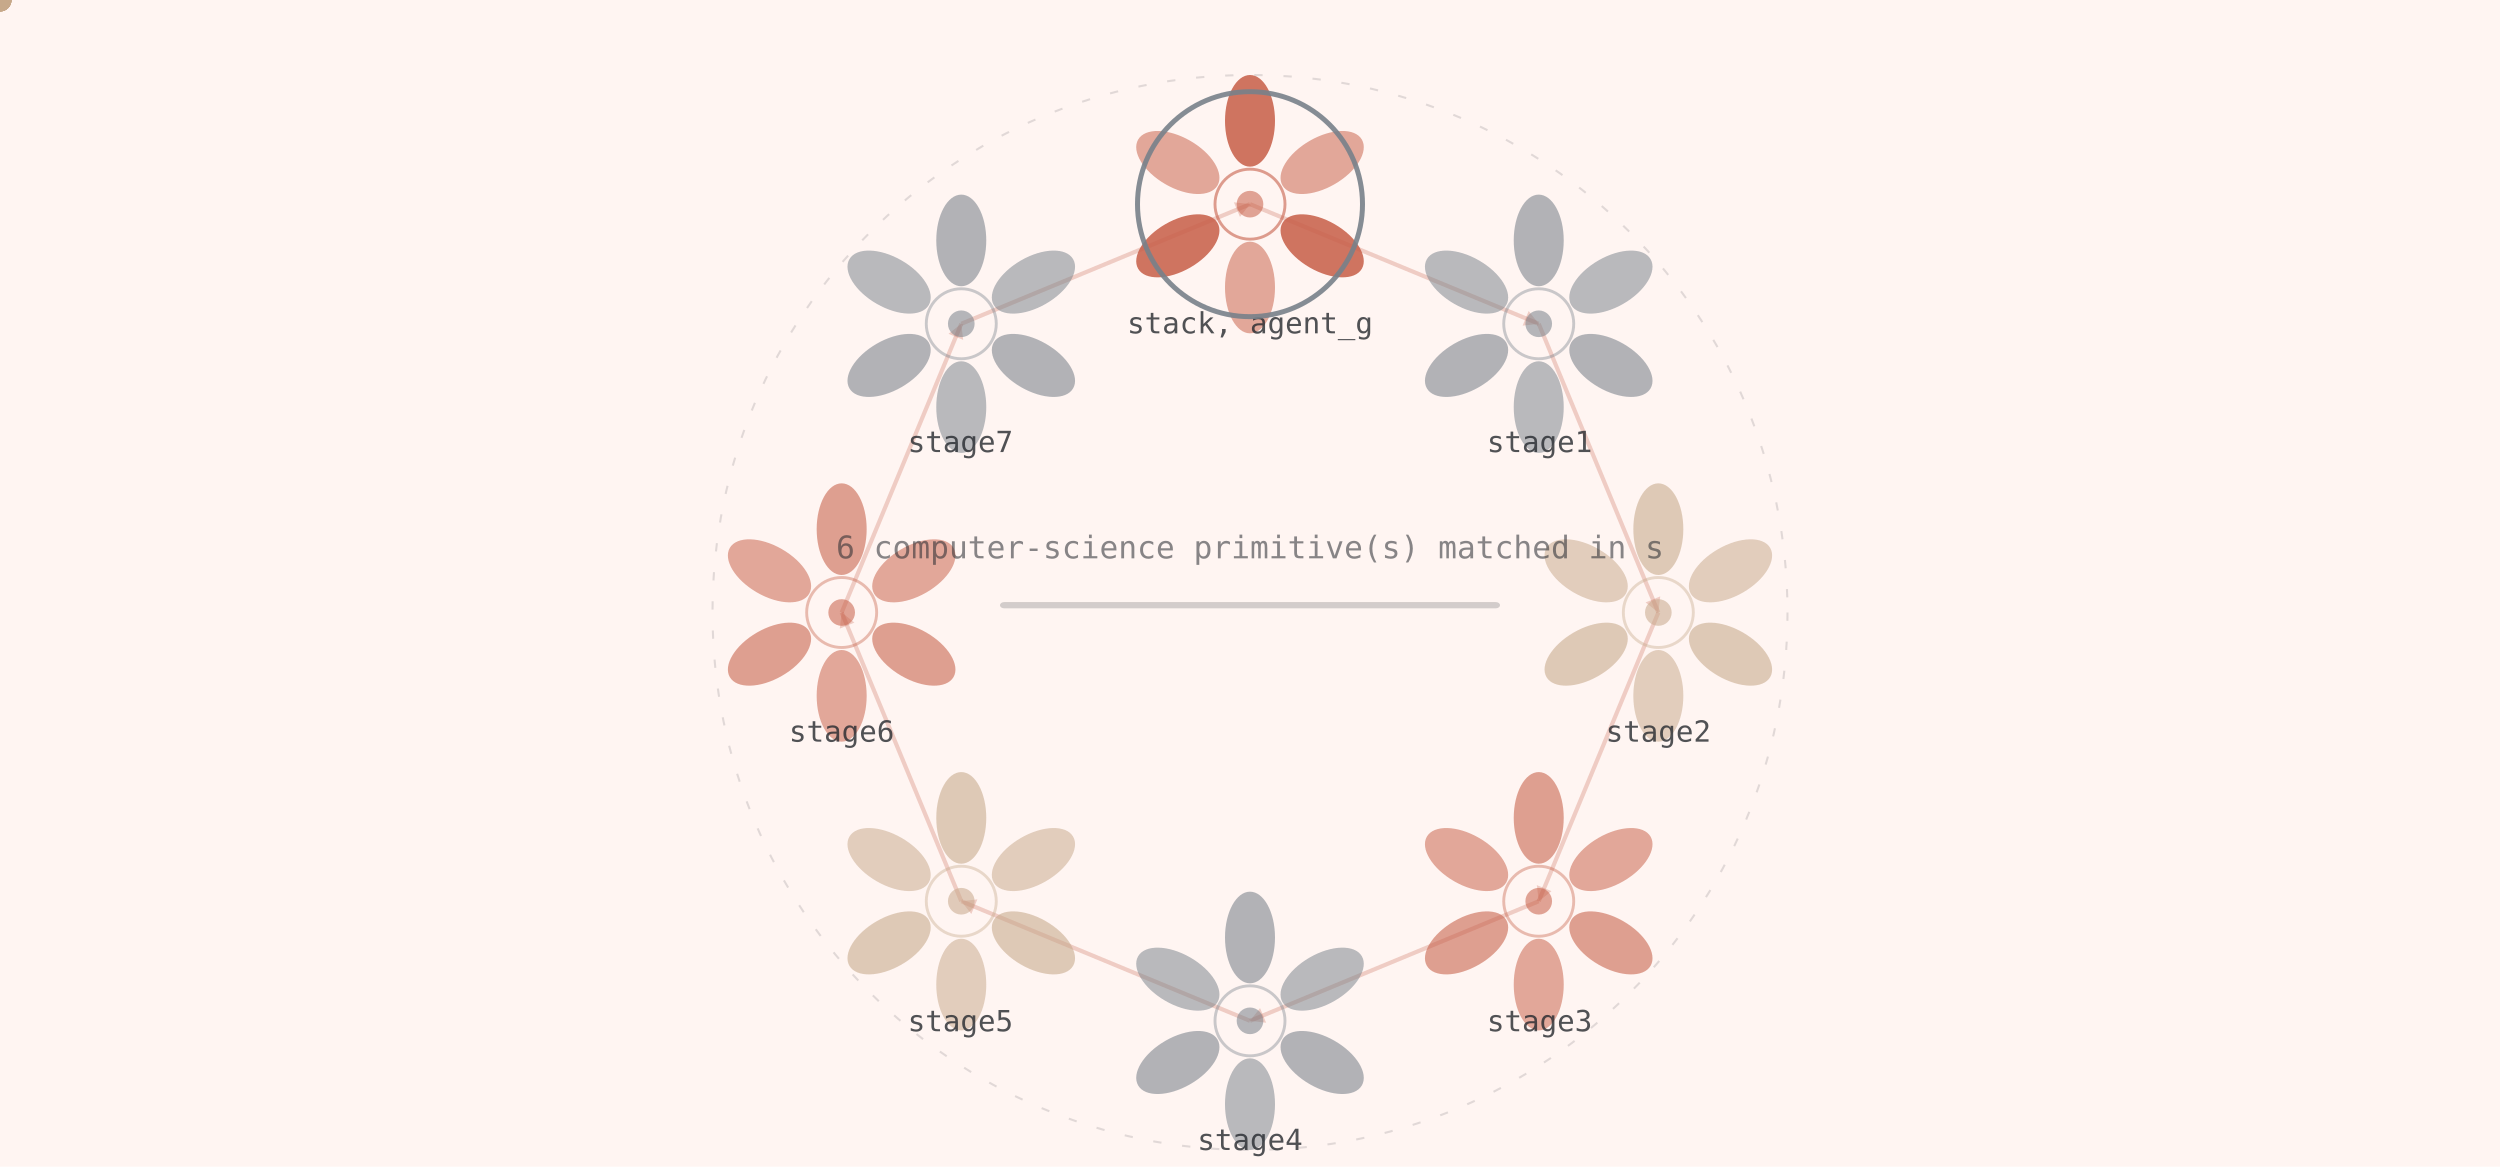
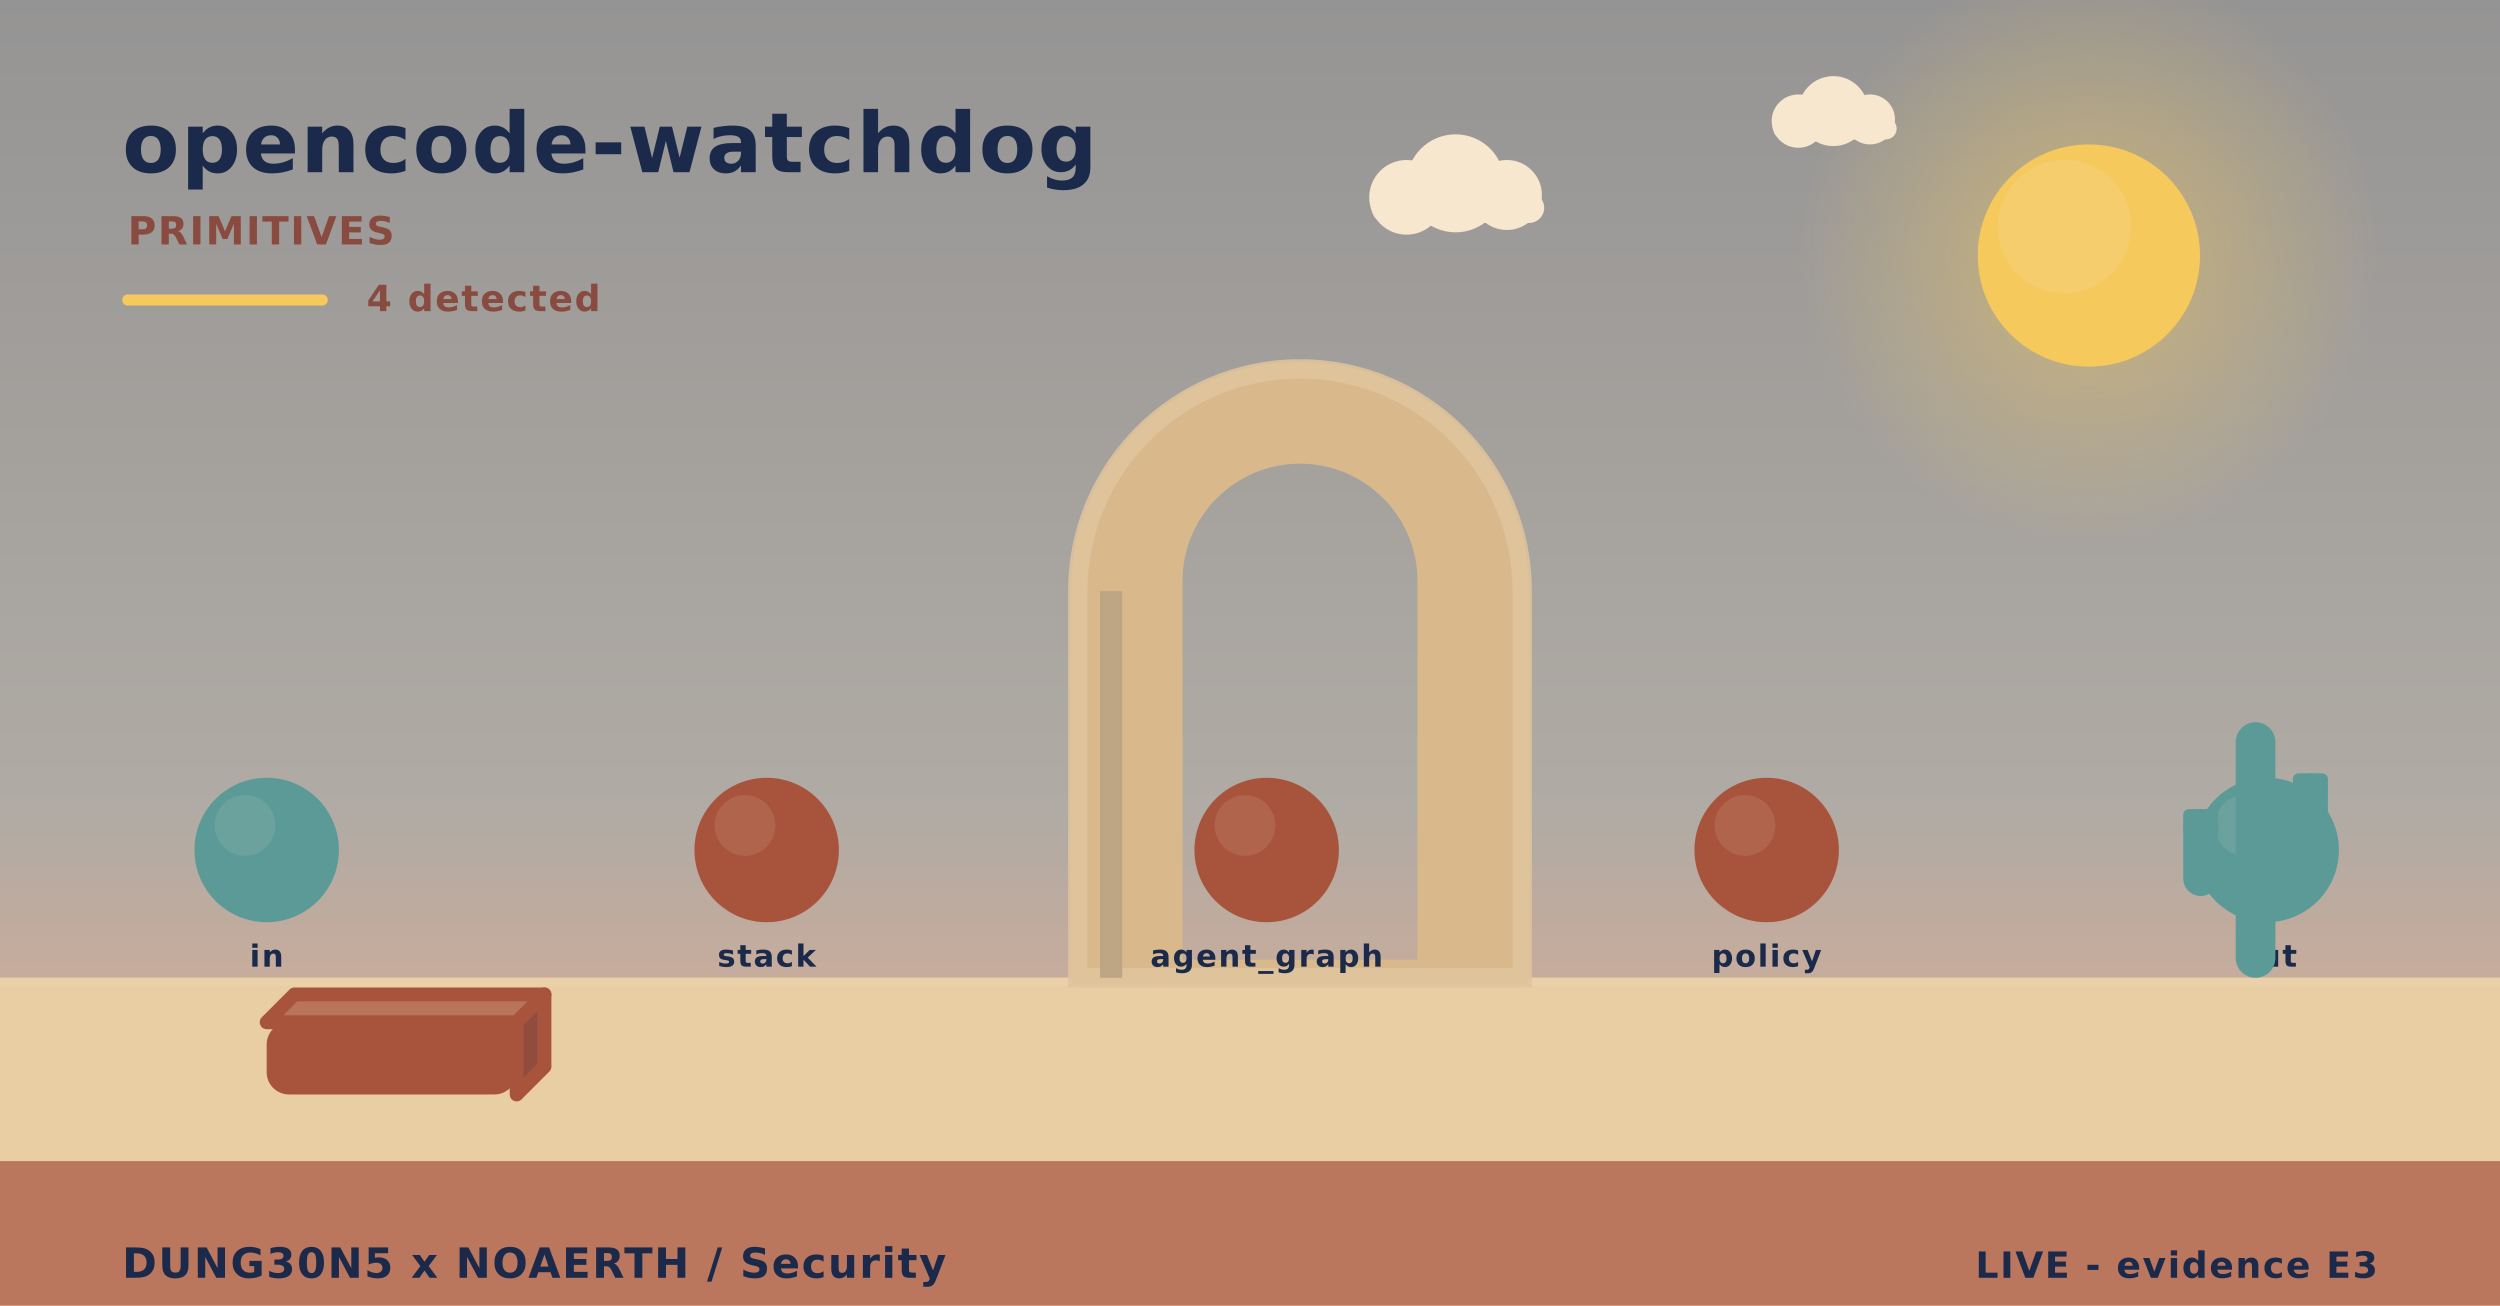
- <svg xmlns="http://www.w3.org/2000/svg" viewBox="0 0 1200 560" width="1200" height="560" role="img" aria-label="opencode-watchdog state machine">
-   <rect width="1200" height="560" fill="#fff5f2" />
-   <defs>
-     <linearGradient id="gs" x1="0" y1="0" x2="1" y2="1">
-       <stop offset="0%" stop-color="#c75f48" />
-       <stop offset="100%" stop-color="#78818a" />
-     </linearGradient>
-   </defs>
-   <circle cx="600.00" cy="294.00" r="258.00" fill="none" stroke="rgba(37,40,46,0.140)" stroke-width="1.00" opacity="1.00" stroke-dasharray="4 10" />
-   <line x1="600.00" y1="98.00" x2="738.59" y2="155.41" stroke="rgba(199,95,72,0.500)" stroke-width="2.00" opacity="0.55" />
-   <polygon points="738.59,155.41 733.76,149.29 730.86,156.32" fill="rgba(199,95,72,0.500)" opacity="0.55" />
-   <g opacity="0.9">
-     <circle cx="0.00" cy="0.00" r="5.50" fill="#c7a88a" opacity="1.00" />
-     <animateTransform attributeName="transform" type="translate" values="600.00,98.00 738.59,155.41" dur="5.5s" begin="0.0s" repeatCount="indefinite" />
-     <animateTransform attributeName="transform" type="translate" values="738.59,155.41 600.00,98.00" dur="5.5s" begin="2.75s" repeatCount="indefinite" />
+ <svg xmlns="http://www.w3.org/2000/svg" width="900" height="470" viewBox="0 0 900 470" role="img" aria-label="opencode-watchdog - how it behaves">
+   <linearGradient id="skys" x1="0" y1="0" x2="0" y2="1">
+     <stop offset="0" stop-color="#959494" />
+     <stop offset="0.62" stop-color="#b0aba4" />
+     <stop offset="1" stop-color="#f3ad8a" />
+   </linearGradient>
+   <rect width="900" height="470" fill="url(#skys)" />
+   <radialGradient id="suns">
+     <stop offset="0.35" stop-color="#f5c95c" stop-opacity="0.34" />
+     <stop offset="1" stop-color="#f5c95c" stop-opacity="0" />
+   </radialGradient>
+   <circle cx="752" cy="92" r="104" fill="url(#suns)" />
+   <circle cx="752" cy="92" r="40" fill="#f5c95c" />
+   <circle cx="743.2" cy="81.6" r="24" fill="#f5d27e" opacity="0.5" />
+   <g>
+     <circle cx="524" cy="66" r="17.64" fill="#f6e7ce" />
+     <circle cx="506.36" cy="71.04" r="13.44" fill="#f6e7ce" />
+     <circle cx="542.48" cy="70.2" r="12.6" fill="#f6e7ce" />
+     <rect x="493.76" y="69.36" width="62.16" height="10.92" rx="5.46" fill="#f6e7ce" />
+     <animateTransform attributeName="transform" type="translate" values="0 0;24 0;0 0" dur="36s" begin="0s" repeatCount="indefinite" />
  </g>
-   <line x1="738.59" y1="155.41" x2="796.00" y2="294.00" stroke="rgba(199,95,72,0.500)" stroke-width="2.00" opacity="0.55" />
-   <polygon points="796.00,294.00 796.91,286.26 789.89,289.17" fill="rgba(199,95,72,0.500)" opacity="0.55" />
-   <g opacity="0.9">
-     <circle cx="0.00" cy="0.00" r="5.50" fill="#c7a88a" opacity="1.00" />
-     <animateTransform attributeName="transform" type="translate" values="738.59,155.41 796.00,294.00" dur="5.5s" begin="0.688s" repeatCount="indefinite" />
-     <animateTransform attributeName="transform" type="translate" values="796.00,294.00 738.59,155.41" dur="5.5s" begin="3.438s" repeatCount="indefinite" />
+   <g>
+     <circle cx="660" cy="40" r="12.6" fill="#f6e7ce" />
+     <circle cx="647.4" cy="43.6" r="9.6" fill="#f6e7ce" />
+     <circle cx="673.2" cy="43" r="9" fill="#f6e7ce" />
+     <rect x="638.4" y="42.4" width="44.4" height="7.8" rx="3.9" fill="#f6e7ce" />
+     <animateTransform attributeName="transform" type="translate" values="0 0;-18 0;0 0" dur="46s" begin="3s" repeatCount="indefinite" />
  </g>
-   <line x1="796.00" y1="294.00" x2="738.59" y2="432.59" stroke="rgba(199,95,72,0.500)" stroke-width="2.00" opacity="0.55" />
-   <polygon points="738.59,432.59 744.71,427.76 737.68,424.86" fill="rgba(199,95,72,0.500)" opacity="0.55" />
-   <g opacity="0.9">
-     <circle cx="0.00" cy="0.00" r="5.50" fill="#c7a88a" opacity="1.00" />
-     <animateTransform attributeName="transform" type="translate" values="796.00,294.00 738.59,432.59" dur="5.5s" begin="1.375s" repeatCount="indefinite" />
-     <animateTransform attributeName="transform" type="translate" values="738.59,432.59 796.00,294.00" dur="5.5s" begin="4.125s" repeatCount="indefinite" />
+   <rect x="0" y="352" width="900" height="118" fill="#e9cda3" />
+   <rect x="0" y="352" width="900" height="3" fill="#ebd1a9" />
+   <text x="44" y="62" font-family="Verdana,DejaVu Sans,sans-serif" font-size="30" font-weight="700" letter-spacing="0.6" fill="#1b2a4a" text-anchor="start">opencode-watchdog</text>
+   <text x="46" y="88" font-family="Verdana,DejaVu Sans,sans-serif" font-size="14" font-weight="700" letter-spacing="0.6" fill="#894b3f" text-anchor="start">PRIMITIVES</text>
+   <rect x="44" y="106" width="74" height="4" rx="2" fill="#f5c95c" />
+   <text x="132" y="112" font-family="Verdana,DejaVu Sans,sans-serif" font-size="13" font-weight="700" letter-spacing="0.6" fill="#894b3f" text-anchor="start">4 detected</text>
+   <path d="M388,352 L388,212.8 A80,80 0 0 1 548,212.8 L548,352 Z M423.2,348 L423.2,209.22 A44.8,44.8 0 0 1 512.8,209.22 L512.8,348 Z" fill="#d9b98c" fill-rule="evenodd" stroke="#d9b98c" stroke-width="5" stroke-linejoin="round" />
+   <path d="M388,352 L388,212.8 A80,80 0 0 1 548,212.8 L548,352 Z" fill="none" stroke="#e0c49c" stroke-width="7" stroke-linecap="round" opacity="0.85" />
+   <rect x="396" y="212.8" width="8" height="139.2" fill="#bea583" />
+   <circle cx="96" cy="306" r="26" fill="#5b9a97" />
+   <circle cx="88.2" cy="297.16" r="10.92" fill="#7aa9a2" opacity="0.55" />
+   <text x="96" y="348" font-family="Verdana,DejaVu Sans,sans-serif" font-size="11" font-weight="700" letter-spacing="0.6" fill="#1b2a4a" text-anchor="middle">in</text>
+   <g>
+     <circle cx="276" cy="306" r="26" fill="#a8543c" />
+     <circle cx="268.2" cy="297.16" r="10.92" fill="#b87159" opacity="0.55" />
+     <animate attributeName="opacity" values="0.8;1;0.8" dur="4.6s" begin="0s" repeatCount="indefinite" />
  </g>
-   <line x1="738.59" y1="432.59" x2="600.00" y2="490.00" stroke="rgba(199,95,72,0.500)" stroke-width="2.00" opacity="0.55" />
-   <polygon points="600.00,490.00 607.74,490.91 604.83,483.89" fill="rgba(199,95,72,0.500)" opacity="0.55" />
-   <g opacity="0.9">
-     <circle cx="0.00" cy="0.00" r="5.50" fill="#c7a88a" opacity="1.00" />
-     <animateTransform attributeName="transform" type="translate" values="738.59,432.59 600.00,490.00" dur="5.5s" begin="2.062s" repeatCount="indefinite" />
-     <animateTransform attributeName="transform" type="translate" values="600.00,490.00 738.59,432.59" dur="5.5s" begin="4.812s" repeatCount="indefinite" />
+   <text x="276" y="348" font-family="Verdana,DejaVu Sans,sans-serif" font-size="11" font-weight="700" letter-spacing="0.6" fill="#1b2a4a" text-anchor="middle">stack</text>
+   <g>
+     <circle cx="456" cy="306" r="26" fill="#a8543c" />
+     <circle cx="448.2" cy="297.16" r="10.92" fill="#b87159" opacity="0.55" />
+     <animate attributeName="opacity" values="0.8;1;0.8" dur="5.2s" begin="0s" repeatCount="indefinite" />
  </g>
-   <line x1="600.00" y1="490.00" x2="461.41" y2="432.59" stroke="rgba(199,95,72,0.500)" stroke-width="2.00" opacity="0.55" />
-   <polygon points="461.41,432.59 466.24,438.71 469.14,431.68" fill="rgba(199,95,72,0.500)" opacity="0.55" />
-   <g opacity="0.9">
-     <circle cx="0.00" cy="0.00" r="5.50" fill="#c7a88a" opacity="1.00" />
-     <animateTransform attributeName="transform" type="translate" values="600.00,490.00 461.41,432.59" dur="5.5s" begin="2.75s" repeatCount="indefinite" />
-     <animateTransform attributeName="transform" type="translate" values="461.41,432.59 600.00,490.00" dur="5.5s" begin="5.5s" repeatCount="indefinite" />
+   <text x="456" y="348" font-family="Verdana,DejaVu Sans,sans-serif" font-size="11" font-weight="700" letter-spacing="0.6" fill="#1b2a4a" text-anchor="middle">agent_graph</text>
+   <g>
+     <circle cx="636" cy="306" r="26" fill="#a8543c" />
+     <circle cx="628.2" cy="297.16" r="10.92" fill="#b87159" opacity="0.55" />
+     <animate attributeName="opacity" values="0.8;1;0.8" dur="5.8s" begin="0s" repeatCount="indefinite" />
  </g>
-   <line x1="461.41" y1="432.59" x2="404.00" y2="294.00" stroke="rgba(199,95,72,0.500)" stroke-width="2.00" opacity="0.55" />
-   <polygon points="404.00,294.00 403.09,301.74 410.11,298.83" fill="rgba(199,95,72,0.500)" opacity="0.55" />
-   <g opacity="0.9">
-     <circle cx="0.00" cy="0.00" r="5.50" fill="#c7a88a" opacity="1.00" />
-     <animateTransform attributeName="transform" type="translate" values="461.41,432.59 404.00,294.00" dur="5.5s" begin="3.438s" repeatCount="indefinite" />
-     <animateTransform attributeName="transform" type="translate" values="404.00,294.00 461.41,432.59" dur="5.5s" begin="6.188s" repeatCount="indefinite" />
-   </g>
-   <line x1="404.00" y1="294.00" x2="461.41" y2="155.41" stroke="rgba(199,95,72,0.500)" stroke-width="2.00" opacity="0.55" />
-   <polygon points="461.41,155.41 455.29,160.24 462.32,163.14" fill="rgba(199,95,72,0.500)" opacity="0.55" />
-   <g opacity="0.9">
-     <circle cx="0.00" cy="0.00" r="5.50" fill="#c7a88a" opacity="1.00" />
-     <animateTransform attributeName="transform" type="translate" values="404.00,294.00 461.41,155.41" dur="5.5s" begin="4.125s" repeatCount="indefinite" />
-     <animateTransform attributeName="transform" type="translate" values="461.41,155.41 404.00,294.00" dur="5.5s" begin="6.875s" repeatCount="indefinite" />
-   </g>
-   <line x1="461.41" y1="155.41" x2="600.00" y2="98.00" stroke="rgba(199,95,72,0.500)" stroke-width="2.00" opacity="0.55" />
-   <polygon points="600.00,98.00 592.26,97.09 595.17,104.11" fill="rgba(199,95,72,0.500)" opacity="0.55" />
-   <g opacity="0.9">
-     <circle cx="0.00" cy="0.00" r="5.50" fill="#c7a88a" opacity="1.00" />
-     <animateTransform attributeName="transform" type="translate" values="461.41,155.41 600.00,98.00" dur="5.5s" begin="4.812s" repeatCount="indefinite" />
-     <animateTransform attributeName="transform" type="translate" values="600.00,98.00 461.41,155.41" dur="5.5s" begin="7.562s" repeatCount="indefinite" />
-   </g>
-   <ellipse cx="600.00" cy="58.00" rx="12.00" ry="22.00" fill="rgba(199,95,72,0.900)" opacity="0.95" transform="rotate(0.0 600.00 58.00)" />
-   <ellipse cx="634.64" cy="78.00" rx="12.00" ry="22.00" fill="rgba(199,95,72,0.550)" opacity="0.95" transform="rotate(60.0 634.64 78.00)" />
-   <ellipse cx="634.64" cy="118.00" rx="12.00" ry="22.00" fill="rgba(199,95,72,0.900)" opacity="0.95" transform="rotate(120.0 634.64 118.00)" />
-   <ellipse cx="600.00" cy="138.00" rx="12.00" ry="22.00" fill="rgba(199,95,72,0.550)" opacity="0.95" transform="rotate(180.0 600.00 138.00)" />
-   <ellipse cx="565.36" cy="118.00" rx="12.00" ry="22.00" fill="rgba(199,95,72,0.900)" opacity="0.95" transform="rotate(240.0 565.36 118.00)" />
-   <ellipse cx="565.36" cy="78.00" rx="12.00" ry="22.00" fill="rgba(199,95,72,0.550)" opacity="0.95" transform="rotate(300.0 565.36 78.00)" />
-   <circle cx="600.00" cy="98.00" r="16.80" fill="none" stroke="rgba(199,95,72,0.900)" stroke-width="1.40" opacity="0.66" />
-   <circle cx="600.00" cy="98.00" r="6.40" fill="rgba(199,95,72,0.550)" opacity="1.00" />
-   <text x="600" y="160" font-family="ui-monospace,Menlo,monospace" font-size="14" fill="rgba(37,40,46,0.800)" text-anchor="middle">stack, agent_g</text>
-   <g>
-     <circle cx="600.00" cy="98.00" r="54.00" fill="none" stroke="#78818a" stroke-width="2.40" opacity="0.90" />
-     <animate attributeName="opacity" values="0.25;1.0;0.25" dur="11.0s" begin="0.0s" repeatCount="indefinite" />
-   </g>
-   <ellipse cx="738.59" cy="115.41" rx="12.00" ry="22.00" fill="rgba(120,129,138,0.600)" opacity="0.95" transform="rotate(0.0 738.59 115.41)" />
-   <ellipse cx="773.23" cy="135.41" rx="12.00" ry="22.00" fill="rgba(120,129,138,0.550)" opacity="0.95" transform="rotate(60.0 773.23 135.41)" />
-   <ellipse cx="773.23" cy="175.41" rx="12.00" ry="22.00" fill="rgba(120,129,138,0.600)" opacity="0.95" transform="rotate(120.0 773.23 175.41)" />
-   <ellipse cx="738.59" cy="195.41" rx="12.00" ry="22.00" fill="rgba(120,129,138,0.550)" opacity="0.95" transform="rotate(180.0 738.59 195.41)" />
-   <ellipse cx="703.95" cy="175.41" rx="12.00" ry="22.00" fill="rgba(120,129,138,0.600)" opacity="0.95" transform="rotate(240.0 703.95 175.41)" />
-   <ellipse cx="703.95" cy="135.41" rx="12.00" ry="22.00" fill="rgba(120,129,138,0.550)" opacity="0.95" transform="rotate(300.0 703.95 135.41)" />
-   <circle cx="738.59" cy="155.41" r="16.80" fill="none" stroke="rgba(120,129,138,0.600)" stroke-width="1.40" opacity="0.66" />
-   <circle cx="738.59" cy="155.41" r="6.40" fill="rgba(120,129,138,0.550)" opacity="1.00" />
-   <text x="739" y="217" font-family="ui-monospace,Menlo,monospace" font-size="14" fill="rgba(37,40,46,0.800)" text-anchor="middle">stage1</text>
-   <ellipse cx="796.00" cy="254.00" rx="12.00" ry="22.00" fill="rgba(199,168,138,0.600)" opacity="0.95" transform="rotate(0.0 796.00 254.00)" />
-   <ellipse cx="830.64" cy="274.00" rx="12.00" ry="22.00" fill="rgba(199,168,138,0.550)" opacity="0.95" transform="rotate(60.0 830.64 274.00)" />
-   <ellipse cx="830.64" cy="314.00" rx="12.00" ry="22.00" fill="rgba(199,168,138,0.600)" opacity="0.95" transform="rotate(120.0 830.64 314.00)" />
-   <ellipse cx="796.00" cy="334.00" rx="12.00" ry="22.00" fill="rgba(199,168,138,0.550)" opacity="0.95" transform="rotate(180.0 796.00 334.00)" />
-   <ellipse cx="761.36" cy="314.00" rx="12.00" ry="22.00" fill="rgba(199,168,138,0.600)" opacity="0.95" transform="rotate(240.0 761.36 314.00)" />
-   <ellipse cx="761.36" cy="274.00" rx="12.00" ry="22.00" fill="rgba(199,168,138,0.550)" opacity="0.95" transform="rotate(300.0 761.36 274.00)" />
-   <circle cx="796.00" cy="294.00" r="16.80" fill="none" stroke="rgba(199,168,138,0.600)" stroke-width="1.40" opacity="0.66" />
-   <circle cx="796.00" cy="294.00" r="6.40" fill="rgba(199,168,138,0.550)" opacity="1.00" />
-   <text x="796" y="356" font-family="ui-monospace,Menlo,monospace" font-size="14" fill="rgba(37,40,46,0.800)" text-anchor="middle">stage2</text>
-   <ellipse cx="738.59" cy="392.59" rx="12.00" ry="22.00" fill="rgba(199,95,72,0.600)" opacity="0.95" transform="rotate(0.0 738.59 392.59)" />
-   <ellipse cx="773.23" cy="412.59" rx="12.00" ry="22.00" fill="rgba(199,95,72,0.550)" opacity="0.95" transform="rotate(60.0 773.23 412.59)" />
-   <ellipse cx="773.23" cy="452.59" rx="12.00" ry="22.00" fill="rgba(199,95,72,0.600)" opacity="0.95" transform="rotate(120.0 773.23 452.59)" />
-   <ellipse cx="738.59" cy="472.59" rx="12.00" ry="22.00" fill="rgba(199,95,72,0.550)" opacity="0.95" transform="rotate(180.0 738.59 472.59)" />
-   <ellipse cx="703.95" cy="452.59" rx="12.00" ry="22.00" fill="rgba(199,95,72,0.600)" opacity="0.95" transform="rotate(240.0 703.95 452.59)" />
-   <ellipse cx="703.95" cy="412.59" rx="12.00" ry="22.00" fill="rgba(199,95,72,0.550)" opacity="0.95" transform="rotate(300.0 703.95 412.59)" />
-   <circle cx="738.59" cy="432.59" r="16.80" fill="none" stroke="rgba(199,95,72,0.600)" stroke-width="1.40" opacity="0.66" />
-   <circle cx="738.59" cy="432.59" r="6.40" fill="rgba(199,95,72,0.550)" opacity="1.00" />
-   <text x="739" y="495" font-family="ui-monospace,Menlo,monospace" font-size="14" fill="rgba(37,40,46,0.800)" text-anchor="middle">stage3</text>
-   <ellipse cx="600.00" cy="450.00" rx="12.00" ry="22.00" fill="rgba(120,129,138,0.600)" opacity="0.95" transform="rotate(0.0 600.00 450.00)" />
-   <ellipse cx="634.64" cy="470.00" rx="12.00" ry="22.00" fill="rgba(120,129,138,0.550)" opacity="0.95" transform="rotate(60.0 634.64 470.00)" />
-   <ellipse cx="634.64" cy="510.00" rx="12.00" ry="22.00" fill="rgba(120,129,138,0.600)" opacity="0.95" transform="rotate(120.0 634.64 510.00)" />
-   <ellipse cx="600.00" cy="530.00" rx="12.00" ry="22.00" fill="rgba(120,129,138,0.550)" opacity="0.95" transform="rotate(180.0 600.00 530.00)" />
-   <ellipse cx="565.36" cy="510.00" rx="12.00" ry="22.00" fill="rgba(120,129,138,0.600)" opacity="0.95" transform="rotate(240.0 565.36 510.00)" />
-   <ellipse cx="565.36" cy="470.00" rx="12.00" ry="22.00" fill="rgba(120,129,138,0.550)" opacity="0.95" transform="rotate(300.0 565.36 470.00)" />
-   <circle cx="600.00" cy="490.00" r="16.80" fill="none" stroke="rgba(120,129,138,0.600)" stroke-width="1.40" opacity="0.66" />
-   <circle cx="600.00" cy="490.00" r="6.40" fill="rgba(120,129,138,0.550)" opacity="1.00" />
-   <text x="600" y="552" font-family="ui-monospace,Menlo,monospace" font-size="14" fill="rgba(37,40,46,0.800)" text-anchor="middle">stage4</text>
-   <ellipse cx="461.41" cy="392.59" rx="12.00" ry="22.00" fill="rgba(199,168,138,0.600)" opacity="0.95" transform="rotate(0.0 461.41 392.59)" />
-   <ellipse cx="496.05" cy="412.59" rx="12.00" ry="22.00" fill="rgba(199,168,138,0.550)" opacity="0.95" transform="rotate(60.0 496.05 412.59)" />
-   <ellipse cx="496.05" cy="452.59" rx="12.00" ry="22.00" fill="rgba(199,168,138,0.600)" opacity="0.95" transform="rotate(120.0 496.05 452.59)" />
-   <ellipse cx="461.41" cy="472.59" rx="12.00" ry="22.00" fill="rgba(199,168,138,0.550)" opacity="0.95" transform="rotate(180.0 461.41 472.59)" />
-   <ellipse cx="426.77" cy="452.59" rx="12.00" ry="22.00" fill="rgba(199,168,138,0.600)" opacity="0.95" transform="rotate(240.0 426.77 452.59)" />
-   <ellipse cx="426.77" cy="412.59" rx="12.00" ry="22.00" fill="rgba(199,168,138,0.550)" opacity="0.95" transform="rotate(300.0 426.77 412.59)" />
-   <circle cx="461.41" cy="432.59" r="16.80" fill="none" stroke="rgba(199,168,138,0.600)" stroke-width="1.40" opacity="0.66" />
-   <circle cx="461.41" cy="432.59" r="6.40" fill="rgba(199,168,138,0.550)" opacity="1.00" />
-   <text x="461" y="495" font-family="ui-monospace,Menlo,monospace" font-size="14" fill="rgba(37,40,46,0.800)" text-anchor="middle">stage5</text>
-   <ellipse cx="404.00" cy="254.00" rx="12.00" ry="22.00" fill="rgba(199,95,72,0.600)" opacity="0.95" transform="rotate(0.0 404.00 254.00)" />
-   <ellipse cx="438.64" cy="274.00" rx="12.00" ry="22.00" fill="rgba(199,95,72,0.550)" opacity="0.95" transform="rotate(60.0 438.64 274.00)" />
-   <ellipse cx="438.64" cy="314.00" rx="12.00" ry="22.00" fill="rgba(199,95,72,0.600)" opacity="0.95" transform="rotate(120.0 438.64 314.00)" />
-   <ellipse cx="404.00" cy="334.00" rx="12.00" ry="22.00" fill="rgba(199,95,72,0.550)" opacity="0.95" transform="rotate(180.0 404.00 334.00)" />
-   <ellipse cx="369.36" cy="314.00" rx="12.00" ry="22.00" fill="rgba(199,95,72,0.600)" opacity="0.95" transform="rotate(240.0 369.36 314.00)" />
-   <ellipse cx="369.36" cy="274.00" rx="12.00" ry="22.00" fill="rgba(199,95,72,0.550)" opacity="0.95" transform="rotate(300.0 369.36 274.00)" />
-   <circle cx="404.00" cy="294.00" r="16.80" fill="none" stroke="rgba(199,95,72,0.600)" stroke-width="1.40" opacity="0.66" />
-   <circle cx="404.00" cy="294.00" r="6.40" fill="rgba(199,95,72,0.550)" opacity="1.00" />
-   <text x="404" y="356" font-family="ui-monospace,Menlo,monospace" font-size="14" fill="rgba(37,40,46,0.800)" text-anchor="middle">stage6</text>
-   <ellipse cx="461.41" cy="115.41" rx="12.00" ry="22.00" fill="rgba(120,129,138,0.600)" opacity="0.95" transform="rotate(0.0 461.41 115.41)" />
-   <ellipse cx="496.05" cy="135.41" rx="12.00" ry="22.00" fill="rgba(120,129,138,0.550)" opacity="0.95" transform="rotate(60.0 496.05 135.41)" />
-   <ellipse cx="496.05" cy="175.41" rx="12.00" ry="22.00" fill="rgba(120,129,138,0.600)" opacity="0.95" transform="rotate(120.0 496.05 175.41)" />
-   <ellipse cx="461.41" cy="195.41" rx="12.00" ry="22.00" fill="rgba(120,129,138,0.550)" opacity="0.95" transform="rotate(180.0 461.41 195.41)" />
-   <ellipse cx="426.77" cy="175.41" rx="12.00" ry="22.00" fill="rgba(120,129,138,0.600)" opacity="0.95" transform="rotate(240.0 426.77 175.41)" />
-   <ellipse cx="426.77" cy="135.41" rx="12.00" ry="22.00" fill="rgba(120,129,138,0.550)" opacity="0.95" transform="rotate(300.0 426.77 135.41)" />
-   <circle cx="461.41" cy="155.41" r="16.80" fill="none" stroke="rgba(120,129,138,0.600)" stroke-width="1.40" opacity="0.66" />
-   <circle cx="461.41" cy="155.41" r="6.40" fill="rgba(120,129,138,0.550)" opacity="1.00" />
-   <text x="461" y="217" font-family="ui-monospace,Menlo,monospace" font-size="14" fill="rgba(37,40,46,0.800)" text-anchor="middle">stage7</text>
-   <rect x="480.00" y="289.00" width="240.00" height="3.00" rx="2.00" fill="rgba(37,40,46,0.200)" opacity="1.00" />
-   <text x="600" y="268" font-family="ui-monospace,Menlo,monospace" font-size="15" fill="rgba(37,40,46,0.550)" text-anchor="middle">6 computer-science primitive(s) matched in s</text>
+   <text x="636" y="348" font-family="Verdana,DejaVu Sans,sans-serif" font-size="11" font-weight="700" letter-spacing="0.6" fill="#1b2a4a" text-anchor="middle">policy</text>
+   <circle cx="816" cy="306" r="26" fill="#5b9a97" />
+   <circle cx="808.2" cy="297.16" r="10.92" fill="#7aa9a2" opacity="0.55" />
+   <text x="816" y="348" font-family="Verdana,DejaVu Sans,sans-serif" font-size="11" font-weight="700" letter-spacing="0.6" fill="#1b2a4a" text-anchor="middle">out</text>
+   <path d="M96,368 L186,368 L196,358 L106,358 Z" fill="#b9745c" stroke="#a8543c" stroke-width="5" stroke-linejoin="round" />
+   <path d="M186,368 L196,358 L196,384 L186,394 Z" fill="#904d3e" stroke="#a8543c" stroke-width="5" stroke-linejoin="round" />
+   <rect x="96" y="368" width="90" height="26" rx="8" fill="#a8543c" />
+   <rect x="804.86" y="260" width="14.28" height="92" rx="7.14" fill="#5b9a97" />
+   <rect x="785.96" y="291.28" width="12.6" height="31.28" rx="6.3" fill="#5b9a97" />
+   <rect x="785.96" y="291.28" width="12.6" height="9.2" rx="2.1" fill="#5b9a97" />
+   <rect x="825.44" y="278.4" width="12.6" height="31.28" rx="6.3" fill="#5b9a97" />
+   <rect x="825.44" y="278.4" width="12.6" height="9.2" rx="2.1" fill="#5b9a97" />
+   <rect x="0" y="418" width="900" height="52" rx="0" fill="#b87159" opacity="0.94" />
+   <text x="44" y="460" font-family="Verdana,DejaVu Sans,sans-serif" font-size="15" font-weight="700" letter-spacing="0.6" fill="#1b2a4a" text-anchor="start">DUNG30N5 x NOAERTH  /  Security</text>
+   <text x="856" y="460" font-family="Verdana,DejaVu Sans,sans-serif" font-size="13" font-weight="700" letter-spacing="0.6" fill="#1b2a4a" text-anchor="end">LIVE  -  evidence E3</text>
</svg>
